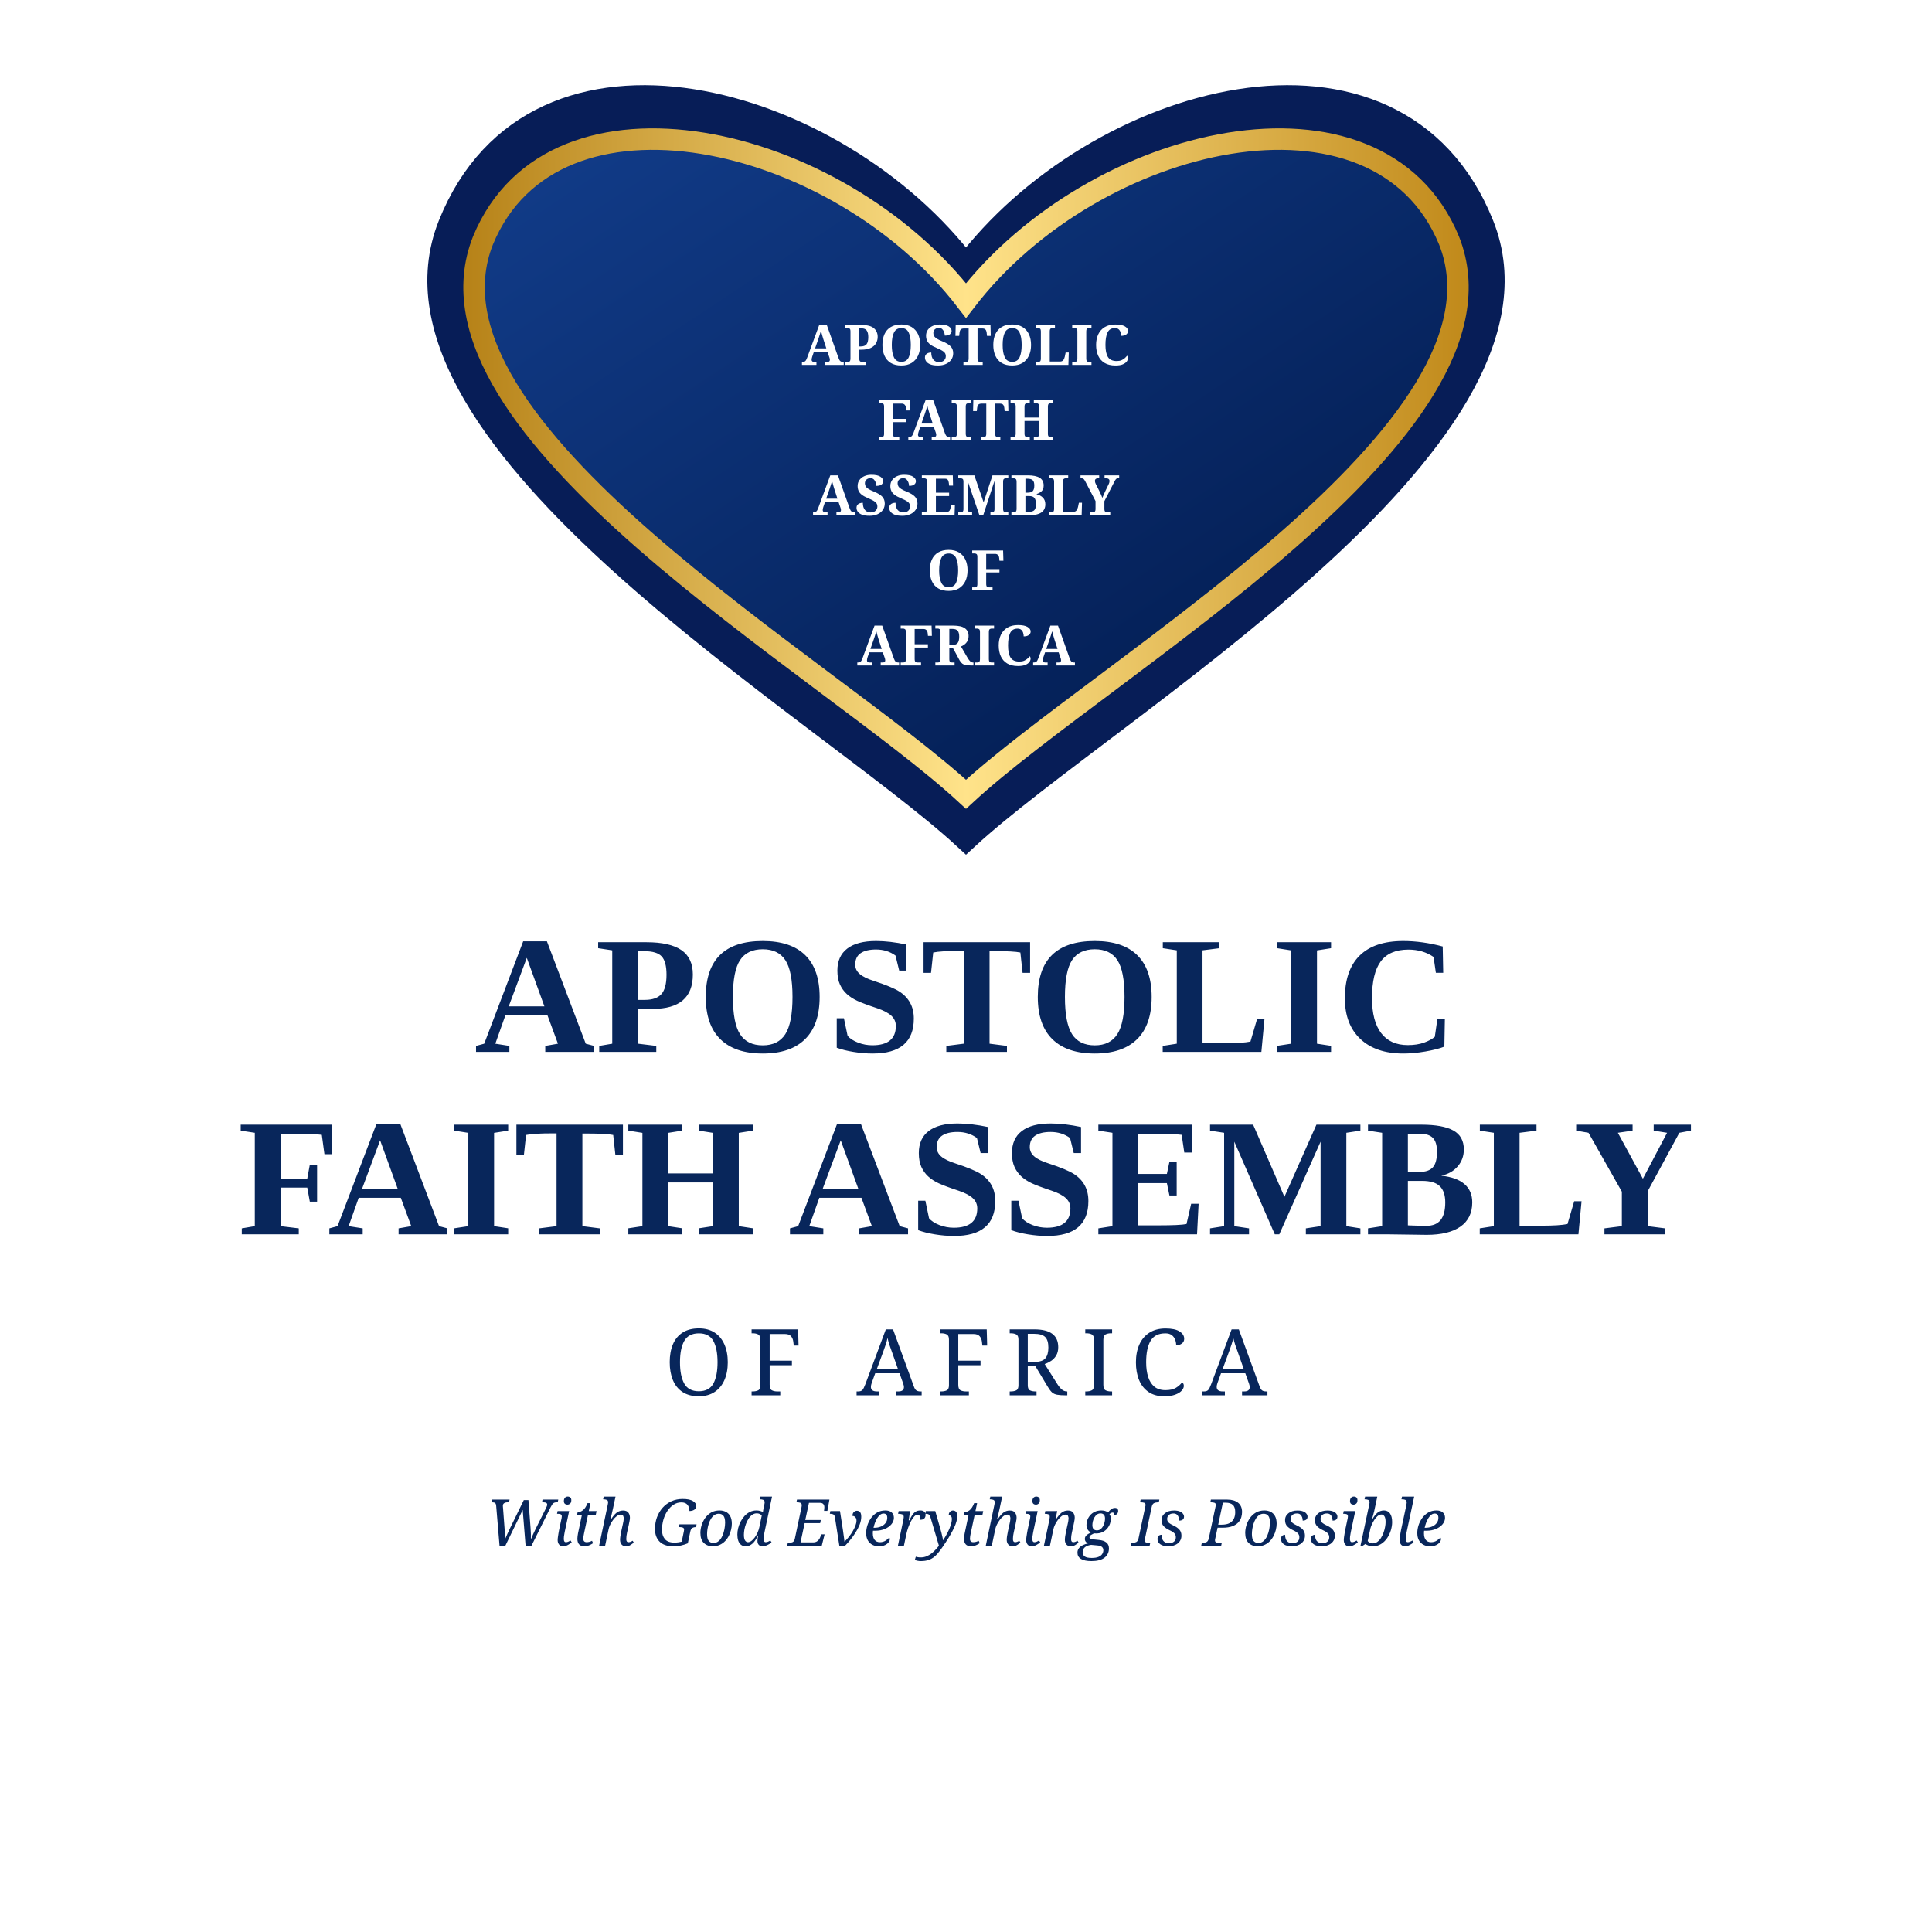
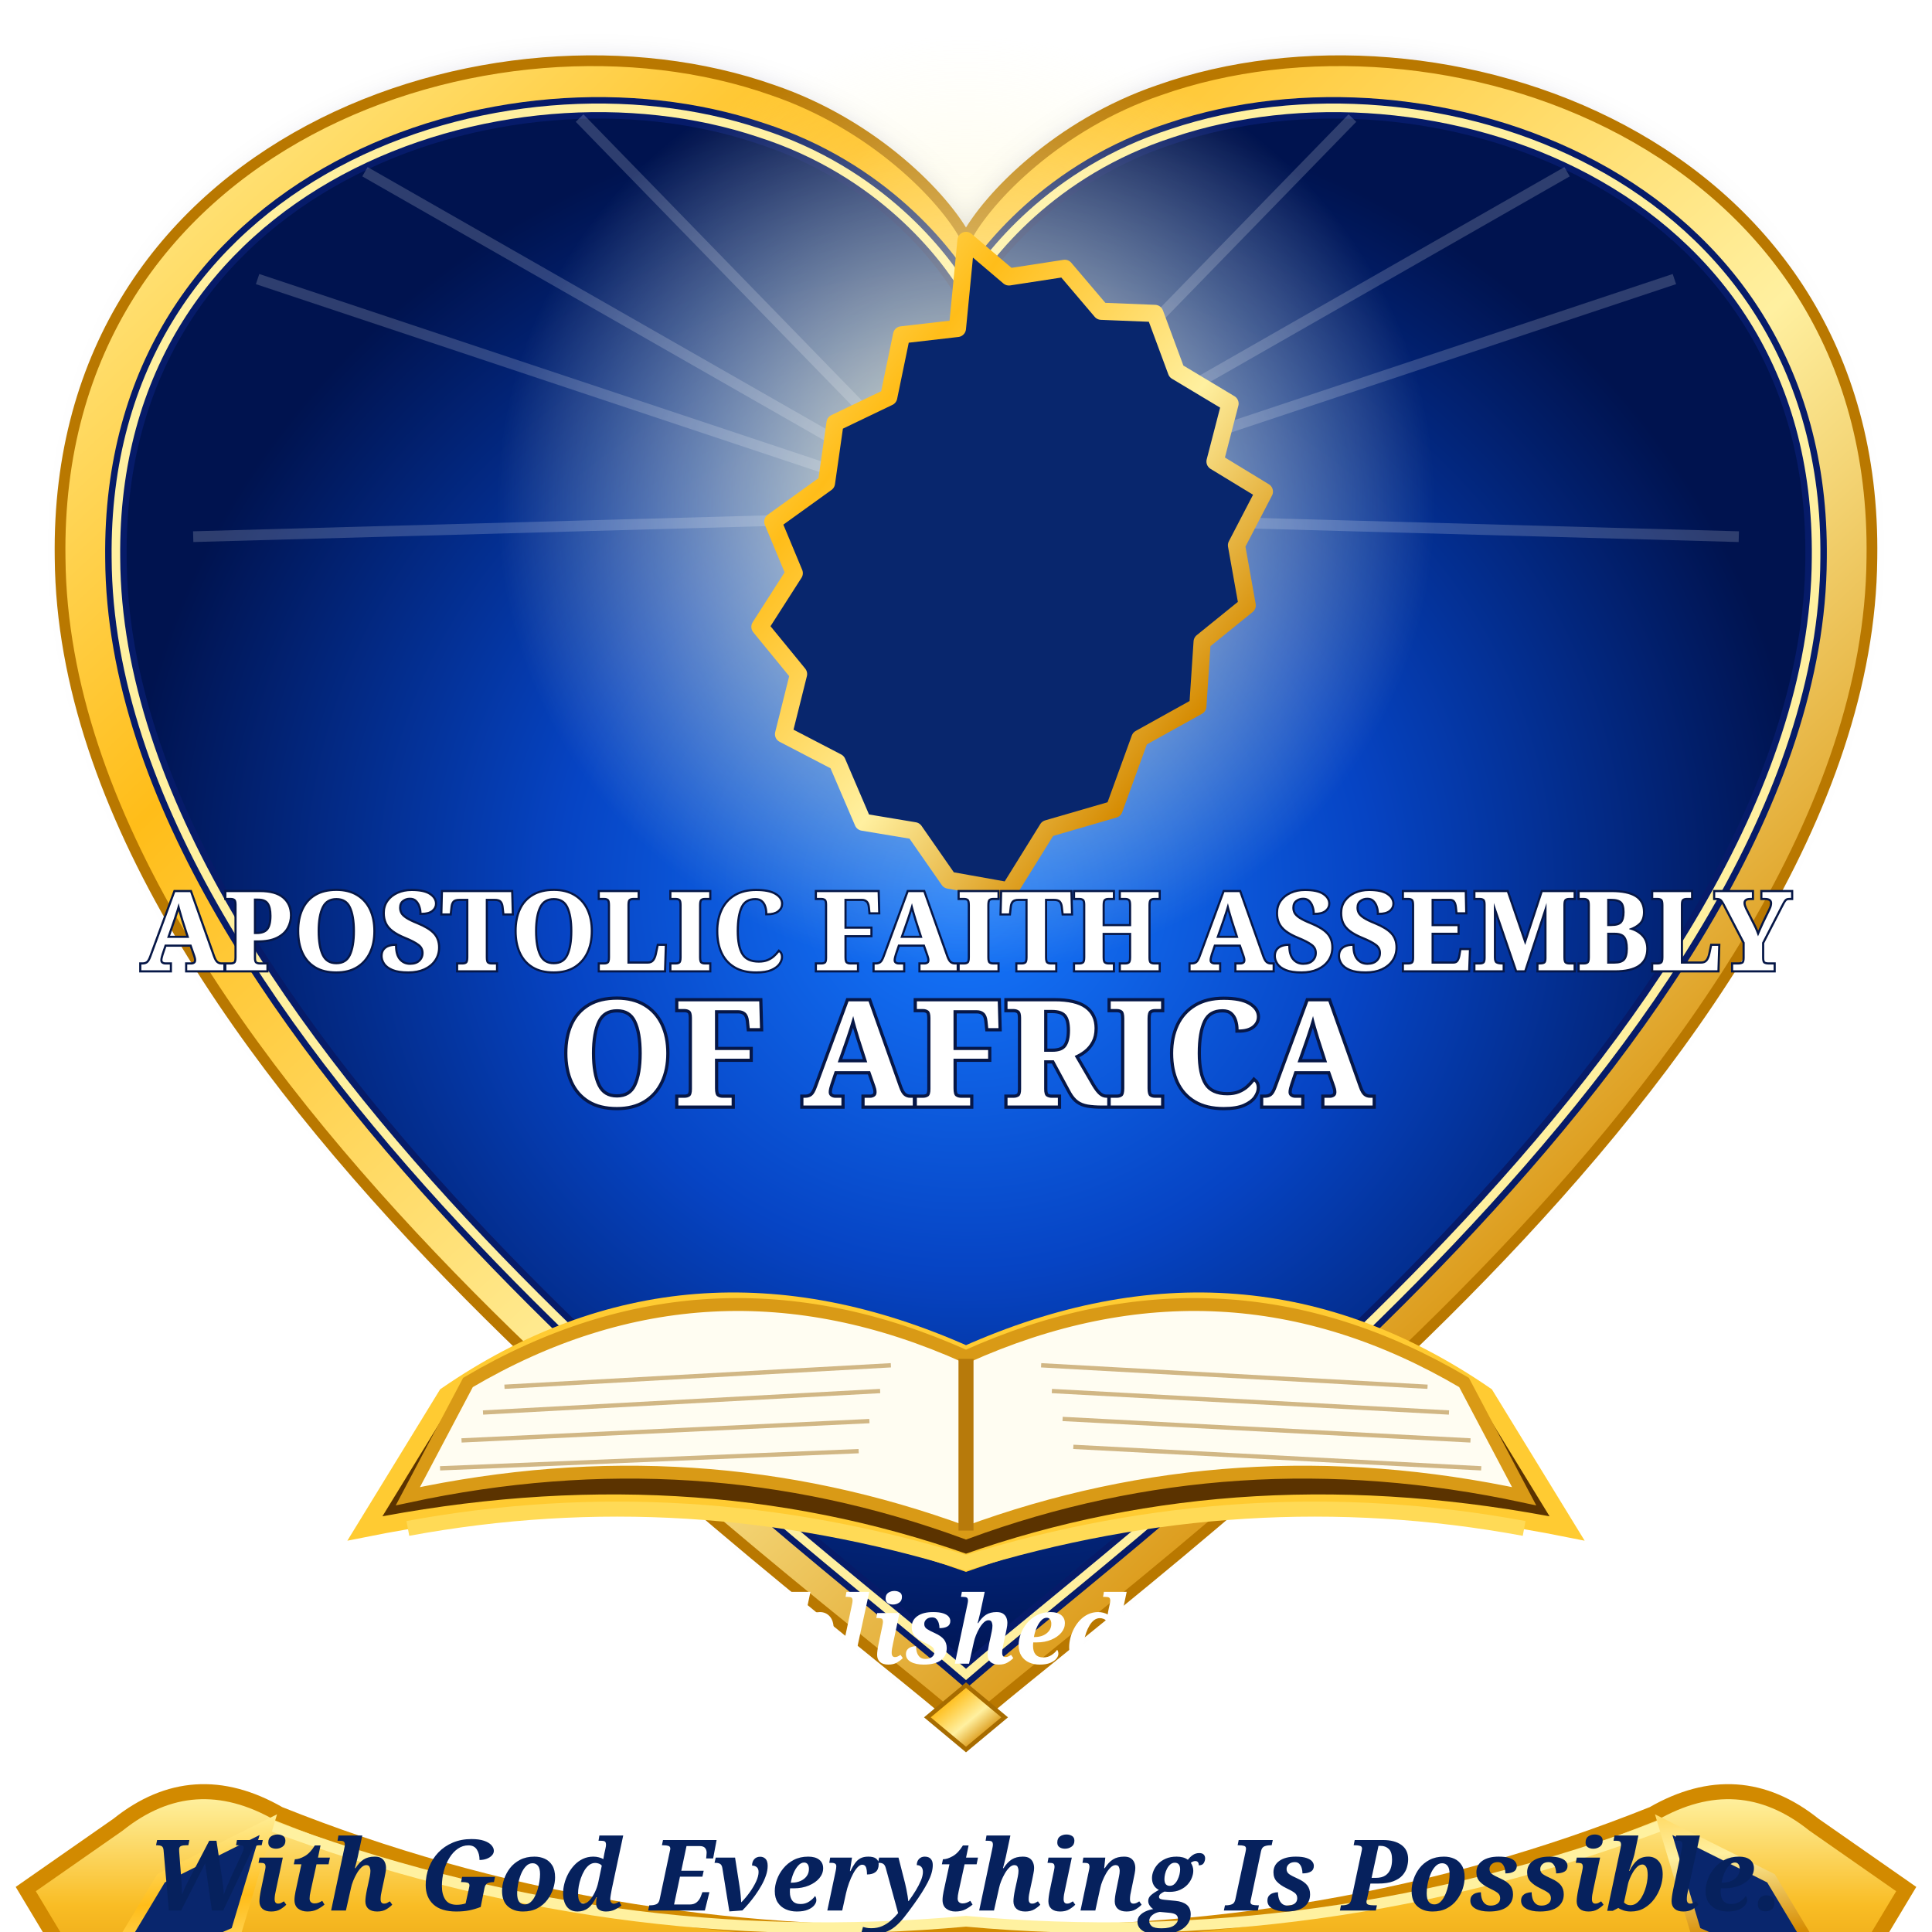
<svg xmlns="http://www.w3.org/2000/svg" viewBox="0 0 900 900" role="img" aria-labelledby="title desc">
  <defs>
-     <linearGradient id="navy" x1="0" y1="0" x2="1" y2="1">
-       <stop stop-color="#123d8b" />
-       <stop offset="1" stop-color="#001747" />
+     <radialGradient id="blue">
+       <stop stop-color="#1679ff" />
+       <stop offset=".48" stop-color="#0644c4" />
+       <stop offset="1" stop-color="#00134f" />
+     </radialGradient>
+     <linearGradient id="gold" x1="0" y1="0" x2="1" y2="1">
+       <stop stop-color="#fff2a0" />
+       <stop offset=".25" stop-color="#ffbd19" />
+       <stop offset=".55" stop-color="#fff0a0" />
+       <stop offset=".8" stop-color="#d58a00" />
+       <stop offset="1" stop-color="#fff0a0" />
    </linearGradient>
-     <linearGradient id="gold">
-       <stop stop-color="#b78319" />
-       <stop offset=".5" stop-color="#ffe38a" />
-       <stop offset="1" stop-color="#c18a1b" />
+     <linearGradient id="ribbon" x1="0" y1="0" x2="0" y2="1">
+       <stop stop-color="#fff3a5" />
+       <stop offset=".45" stop-color="#f9bd25" />
+       <stop offset="1" stop-color="#d88a00" />
    </linearGradient>
+     <radialGradient id="glow">
+       <stop stop-color="#fff9cf" stop-opacity=".95" />
+       <stop offset="1" stop-color="#fff9cf" stop-opacity="0" />
+     </radialGradient>
+     <filter id="shadow" x="-30%" y="-30%" width="160%" height="160%">
+       <feGaussianBlur stdDeviation="7" />
+     </filter>
  </defs>
  <rect width="900" height="900" fill="#fff" />
-   <path d="M450 390 C385 330 170 205 210 105 C250 5 390 45 450 125 C510 45 650 5 690 105 C730 205 515 330 450 390Z" fill="#071d57" stroke="#071d57" stroke-width="12" transform="translate(0 0) scale(1 1)" />
-   <path d="M450 370 C385 310 190 200 225 112 C258 32 390 62 450 140 C510 62 642 32 675 112 C710 200 515 310 450 370Z" fill="url(#navy)" stroke="url(#gold)" stroke-width="10" />
-   <g fill="#fff" text-anchor="middle" font-family="Georgia,serif" font-weight="bold" font-size="26">
-     <text x="450" y="170">APOSTOLIC</text>
-     <text x="450" y="205">FAITH</text>
-     <text x="450" y="240">ASSEMBLY</text>
-     <text x="450" y="275">OF</text>
-     <text x="450" y="310">AFRICA</text>
+   <path d="M450 790 C375 725 40 485 38 260 C35 65 235 0 360 45 C407 62 440 93 450 112 C460 93 493 62 540 45 C665 0 865 65 862 260 C860 485 525 725 450 790Z" fill="#00103c" opacity=".25" filter="url(#shadow)" />
+   <path d="M450 805 C370 735 30 495 28 260 C25 65 230 -4 360 42 C407 58 440 92 450 111 C460 92 493 58 540 42 C670 -4 875 65 872 260 C870 495 530 735 450 805Z" fill="url(#gold)" stroke="#b97800" stroke-width="5" />
+   <path d="M450 780 C375 715 55 480 54 260 C52 83 235 22 354 62 C410 80 440 119 450 136 C460 119 490 80 546 62 C665 22 848 83 846 260 C845 480 525 715 450 780Z" fill="url(#blue)" stroke="#061b69" stroke-width="10" />
+   <path d="M450 780 C375 715 55 480 54 260 C52 83 235 22 354 62 C410 80 440 119 450 136 C460 119 490 80 546 62 C665 22 848 83 846 260 C845 480 525 715 450 780Z" fill="none" stroke="#fff0a0" stroke-width="4" />
+   <circle cx="450" cy="235" r="220" fill="url(#glow)" />
+   <g stroke="#fff" stroke-opacity=".18" stroke-width="5">
+     <path d="M450 240L120 130 M450 240L170 80 M450 240L270 55 M450 240L630 55 M450 240L730 80 M450 240L780 130 M450 240L90 250 M450 240L810 250" />
  </g>
-   <g fill="#08265b" text-anchor="middle" font-family="Georgia,'Times New Roman',serif" font-weight="bold">
-     <text x="450" y="490" font-size="78">APOSTOLIC</text>
-     <text x="450" y="575" font-size="78">FAITH ASSEMBLY</text>
+   <path d="M450 112 L470 129 496 125 513 145 538 146 548 173 573 188 566 215 589 229 576 254 581 282 560 299 558 329 531 344 519 377 488 386 470 415 442 410 426 387 402 383 390 355 365 342 372 314 354 292 370 267 360 243 385 225 389 197 414 185 420 156 446 153Z" fill="#08266d" stroke="url(#gold)" stroke-width="8" stroke-linejoin="round" />
+   <text x="450" y="452" fill="#fff" font-family="Georgia,serif" font-size="51" font-weight="bold" text-anchor="middle" stroke="#061747" stroke-width="2" paint-order="stroke">APOSTOLIC FAITH ASSEMBLY</text>
+   <text x="450" y="515" fill="#fff" font-family="Georgia,serif" font-size="68" font-weight="bold" text-anchor="middle" stroke="#061747" stroke-width="3" paint-order="stroke">OF AFRICA</text>
+   <path d="M85 493H270 M630 493H815" stroke="url(#gold)" stroke-width="8" />
+   <g transform="translate(0 8)">
+     <path d="M208 642 Q320 565 450 623 Q580 565 692 642 L730 704 Q580 674 450 720 Q320 674 170 704Z" fill="#5b3300" stroke="#ffcb32" stroke-width="8" />
+     <path d="M218 636 Q330 570 450 624 Q570 570 682 636 L710 689 Q575 660 450 706 Q325 660 190 689Z" fill="#fffdf2" stroke="#d99a16" stroke-width="6" />
+     <path d="M450 625V705" stroke="#b77a0b" stroke-width="7" />
+     <g stroke="#c6a56a" stroke-width="2" opacity=".8">
+       <path d="M235 638l180 -10 M225 650l185 -10 M215 663l190 -9 M205 676l195 -8 M485 628l180 10 M490 640l185 10 M495 653l190 10 M500 666l190 10" />
+     </g>
+     <path d="M190 704Q320 680 450 720Q580 680 710 704" fill="none" stroke="#ffda56" stroke-width="7" />
  </g>
-   <path d="M95 625 H290 M610 625 H805" stroke="url(#gold)" stroke-width="5" />
-   <text x="450" y="650" text-anchor="middle" fill="#08265b" font-family="Georgia,serif" font-size="43" letter-spacing="7">OF AFRICA</text>
-   <text x="450" y="720" text-anchor="middle" fill="#08265b" font-family="Georgia,serif" font-size="30" font-style="italic">With God Everything Is Possible</text>
+   <text x="450" y="775" fill="#fff" font-family="Georgia,serif" font-size="44" font-style="italic" font-weight="bold" text-anchor="middle">Established 1918</text>
+   <path d="M315 800H420 M480 800H585" stroke="url(#gold)" stroke-width="5" />
+   <path d="M450 785l18 15-18 15-18-15Z" fill="url(#gold)" stroke="#a76c00" stroke-width="2" />
+   <path d="M130 845 Q90 822 55 850 L12 880 L42 930 L125 908 Q250 975 450 940 Q650 975 775 908 L858 930 L888 880 L845 850 Q810 822 770 845 Q620 905 450 900 Q280 905 130 845Z" fill="url(#ribbon)" stroke="#d28a00" stroke-width="7" />
+   <path d="M125 850Q285 910 450 895Q615 910 775 850" fill="none" stroke="#fff1a0" stroke-width="5" />
+   <path d="M125 850L110 900 42 930 75 875Z M775 850L790 900 858 930 825 875Z" fill="#09266d" stroke="url(#gold)" stroke-width="5" />
+   <text x="450" y="890" fill="#06215d" font-family="Georgia,serif" font-size="46" font-style="italic" font-weight="bold" text-anchor="middle">With God Everything Is Possible.</text>
</svg>
